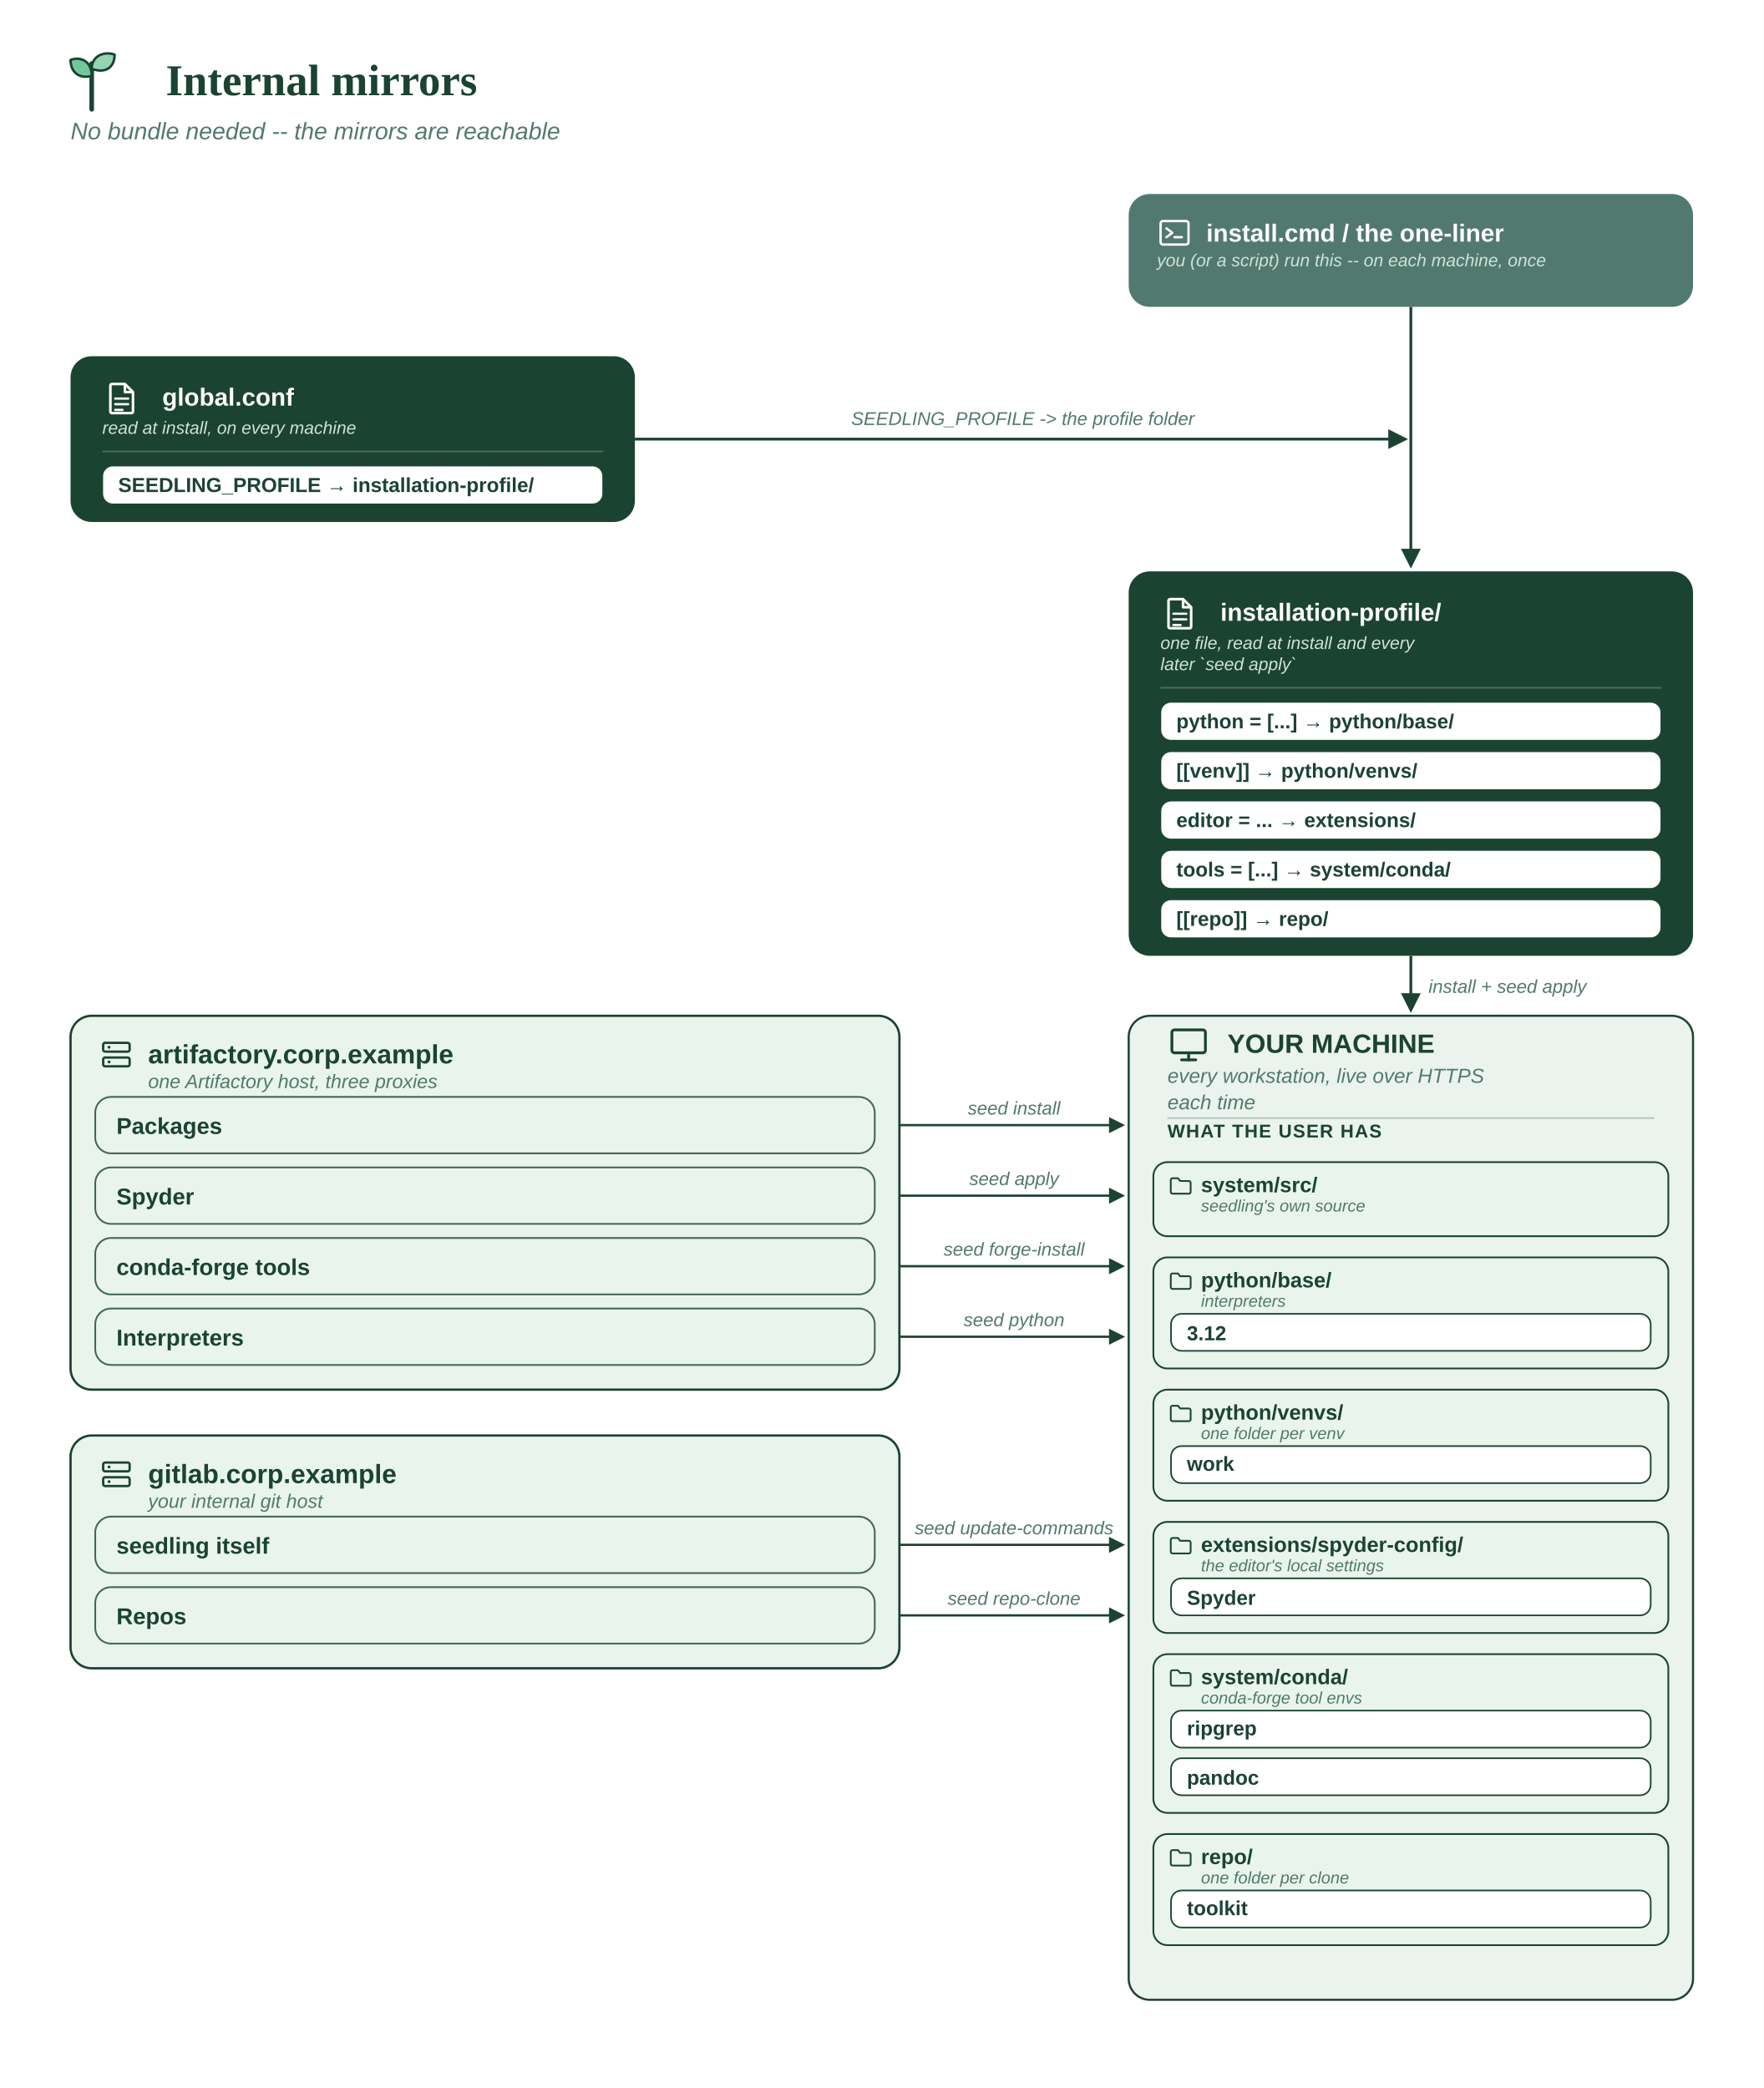
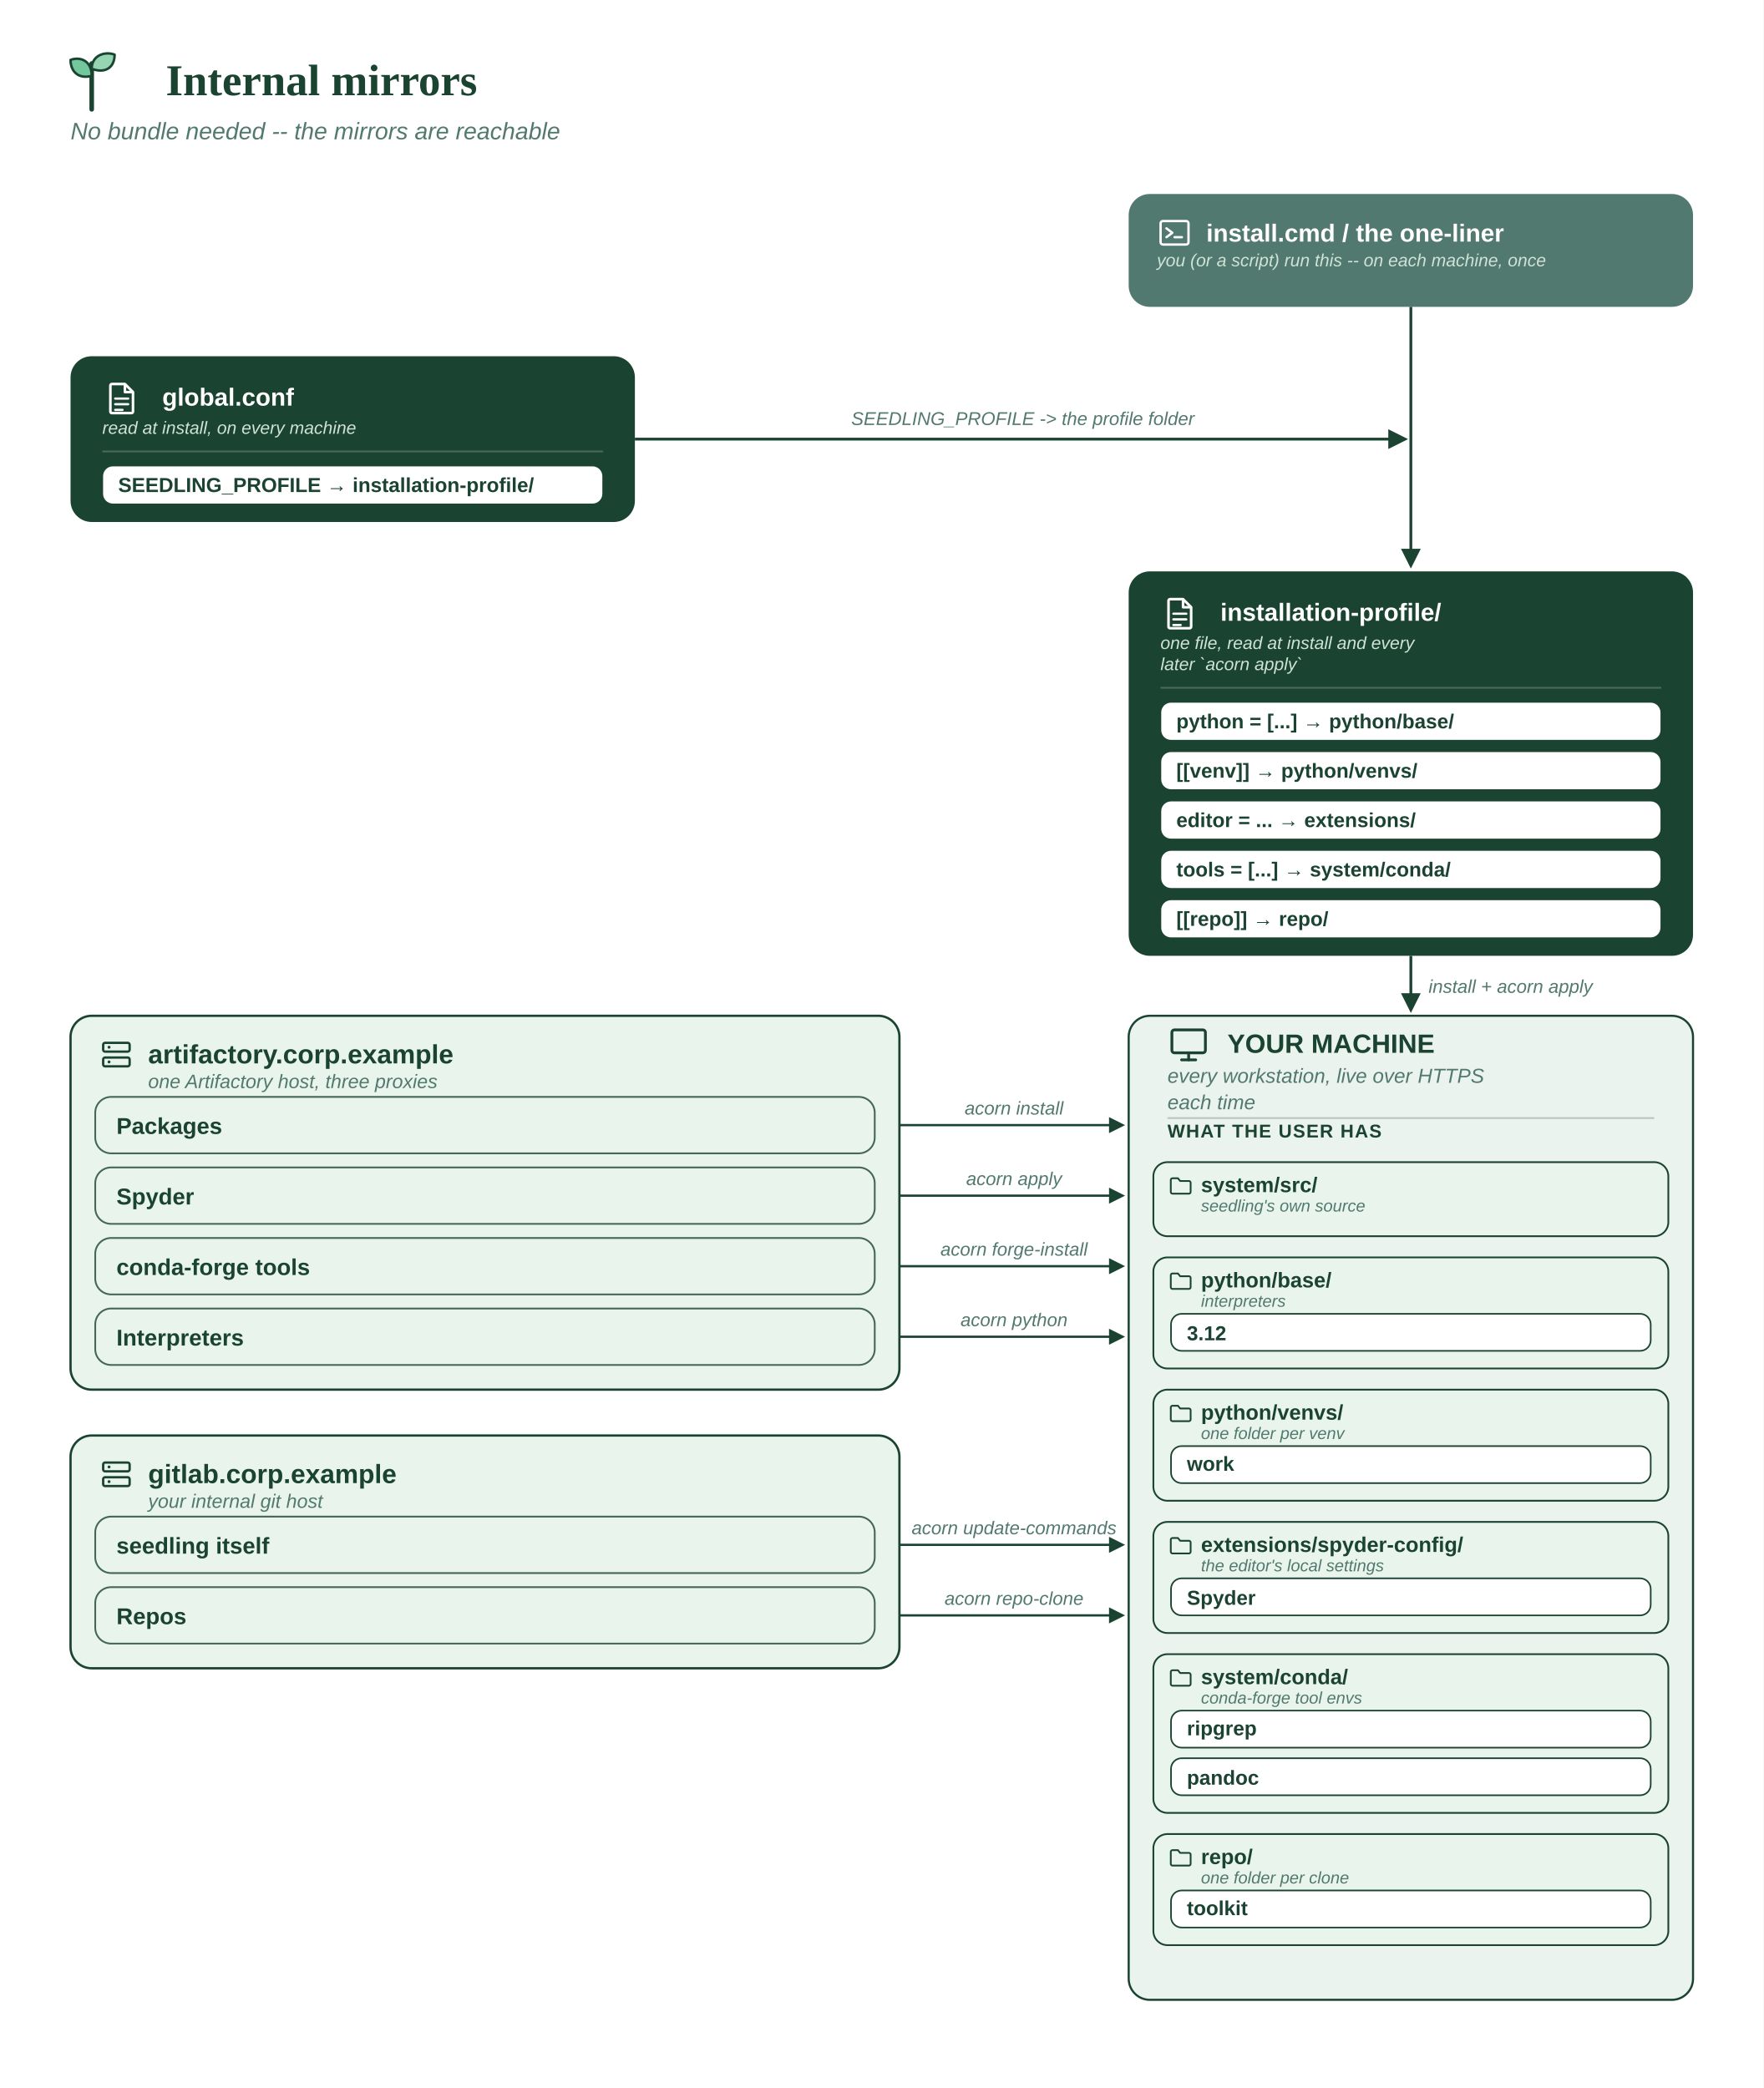
<svg xmlns="http://www.w3.org/2000/svg" viewBox="0 0 1000 1184" font-family="Arial, Helvetica, sans-serif">
  <defs>
    <defs>
      <style>
      .head  { font-family: Georgia, 'Times New Roman', serif; }
      .body  { font-family: Arial, Helvetica, sans-serif; }
      .fg    { fill: #1B4332; }
      .fw    { fill: #FFFFFF; }
      .fmute { fill: #52796F; }
    </style>
      <marker id="arrow" markerWidth="7" markerHeight="7" refX="5.5" refY="3.5" orient="auto">
        <path d="M0,0 L7,3.5 L0,7 Z" fill="#1B4332" />
      </marker>
      <symbol id="ic-cloud" viewBox="0 0 24 24">
        <path d="M6.5 18 C3.5 18 2 15.8 2 13.8 C2 11.6 3.8 10 5.8 10.1 C6.4 7.6 8.7 6 11.2 6.3 C13.6 6.6 15.4 8.6 15.5 11 C17.9 11.1 20 13 20 15.3 C20 17.4 18.2 18 17 18 Z" fill="none" stroke="currentColor" stroke-width="1.6" stroke-linejoin="round" />
      </symbol>
      <symbol id="ic-box" viewBox="0 0 24 24">
        <path d="M3 8 L12 4 L21 8 L12 12 Z" fill="none" stroke="currentColor" stroke-width="1.6" stroke-linejoin="round" />
        <path d="M3 8 V17 L12 21 V12" fill="none" stroke="currentColor" stroke-width="1.6" stroke-linejoin="round" />
        <path d="M21 8 V17 L12 21" fill="none" stroke="currentColor" stroke-width="1.6" stroke-linejoin="round" />
      </symbol>
      <symbol id="ic-server" viewBox="0 0 24 24">
        <rect x="3" y="4" width="18" height="6" rx="1.3" fill="none" stroke="currentColor" stroke-width="1.6" />
        <rect x="3" y="14" width="18" height="6" rx="1.3" fill="none" stroke="currentColor" stroke-width="1.6" />
        <circle cx="7" cy="7" r="1" fill="currentColor" />
        <circle cx="7" cy="17" r="1" fill="currentColor" />
      </symbol>
      <symbol id="ic-monitor" viewBox="0 0 24 24">
        <rect x="2.5" y="4" width="19" height="13" rx="1.4" fill="none" stroke="currentColor" stroke-width="1.6" />
        <line x1="8" y1="21" x2="16" y2="21" stroke="currentColor" stroke-width="1.6" stroke-linecap="round" />
        <line x1="12" y1="17" x2="12" y2="21" stroke="currentColor" stroke-width="1.6" stroke-linecap="round" />
      </symbol>
      <symbol id="ic-folder" viewBox="0 0 24 24">
        <path d="M3 6.5 C3 5.7 3.7 5 4.5 5 H9.5 L11.5 7.5 H19.5 C20.3 7.5 21 8.2 21 9 V17.5 C21 18.3 20.3 19 19.5 19 H4.5 C3.7 19 3 18.3 3 17.5 Z" fill="none" stroke="currentColor" stroke-width="1.6" stroke-linejoin="round" />
      </symbol>
      <symbol id="ic-doc" viewBox="0 0 24 24">
        <path d="M6 3 H14 L19 8 V20 C19 20.6 18.6 21 18 21 H6 C5.4 21 5 20.6 5 20 V4 C5 3.4 5.4 3 6 3 Z" fill="none" stroke="currentColor" stroke-width="1.6" stroke-linejoin="round" />
        <path d="M14 3 V8 H19" fill="none" stroke="currentColor" stroke-width="1.6" stroke-linejoin="round" />
        <line x1="8" y1="12" x2="16" y2="12" stroke="currentColor" stroke-width="1.4" stroke-linecap="round" />
        <line x1="8" y1="15.5" x2="16" y2="15.5" stroke="currentColor" stroke-width="1.4" stroke-linecap="round" />
        <line x1="8" y1="19" x2="12.5" y2="19" stroke="currentColor" stroke-width="1.4" stroke-linecap="round" />
      </symbol>
      <symbol id="ic-terminal" viewBox="0 0 24 24">
        <rect x="2.5" y="4" width="19" height="16" rx="1.6" fill="none" stroke="currentColor" stroke-width="1.6" />
        <path d="M6.5 9 L10.5 12 L6.5 15" fill="none" stroke="currentColor" stroke-width="1.6" stroke-linecap="round" stroke-linejoin="round" />
        <line x1="12" y1="15" x2="17" y2="15" stroke="currentColor" stroke-width="1.6" stroke-linecap="round" />
      </symbol>
    </defs>
  </defs>
  <rect x="0" y="0" width="1000" height="1184" fill="#FFFFFF" />
  <g transform="translate(40,20)">
    <path d="M12 42 V16" stroke="#1B4332" stroke-width="2.6" stroke-linecap="round" fill="none" />
    <path d="M12 23 C12 14 5 12 0 14 C0 21 5 25 12 23 Z" fill="#74C69D" stroke="#1B4332" stroke-width="1.4" stroke-linejoin="round" />
    <path d="M12 19 C12 11 20 9 25 11 C25 18 20 22 12 19 Z" fill="#95D5B2" stroke="#1B4332" stroke-width="1.4" stroke-linejoin="round" />
  </g>
  <text x="94" y="54" class="head fg" font-size="25" font-weight="700">Internal mirrors</text>
  <text x="40" y="79" class="body fmute" font-size="13.5" font-style="italic">No bundle needed -- the mirrors are reachable</text>
  <rect x="640" y="110" width="320" height="64" rx="12" fill="#52796F" />
  <use href="#ic-terminal" x="656" y="122" width="20" height="20" color="#FFFFFF" />
  <text x="684" y="137" class="body fw" font-size="14.0" font-weight="700">install.cmd  /  the one-liner</text>
  <text x="656" y="151" class="body" fill="#CFE3D6" font-size="10" font-style="italic">you (or a script) run this -- on each machine, once</text>
  <line x1="800" y1="174" x2="800" y2="320" stroke="#1B4332" stroke-width="1.6" marker-end="url(#arrow)" />
  <rect x="40" y="202" width="320" height="94" rx="12" fill="#1B4332" />
  <use href="#ic-doc" x="58" y="215" width="22" height="22" color="#FFFFFF" />
  <text x="92" y="230" class="body fw" font-size="14" font-weight="700">global.conf</text>
  <text x="58" y="246" class="body" fill="#CFE3D6" font-size="10" font-style="italic">read at install, on every machine</text>
  <line x1="58" y1="256" x2="342" y2="256" stroke="#FFFFFF" stroke-width="1" opacity="0.2" />
  <rect x="58" y="264" width="284" height="22" rx="6" fill="#FFFFFF" stroke="#1B4332" stroke-width="0.9" />
  <text x="67" y="279" class="body fg" font-size="11.5" font-weight="600">SEEDLING_PROFILE  →  installation-profile/</text>
  <line x1="360" y1="249" x2="796" y2="249" stroke="#1B4332" stroke-width="1.6" marker-end="url(#arrow)" />
  <text x="580" y="241" text-anchor="middle" class="body fmute" font-size="10.5" font-style="italic">SEEDLING_PROFILE -&gt; the profile folder</text>
  <rect x="640" y="324" width="320" height="218" rx="12" fill="#1B4332" />
  <use href="#ic-doc" x="658" y="337" width="22" height="22" color="#FFFFFF" />
  <text x="692" y="352" class="body fw" font-size="14.0" font-weight="700">installation-profile/</text>
  <text x="658" y="368" class="body" fill="#CFE3D6" font-size="10" font-style="italic">one file, read at install and every</text>
-   <text x="658" y="380" class="body" fill="#CFE3D6" font-size="10" font-style="italic">later `seed apply`</text>
+   <text x="658" y="380" class="body" fill="#CFE3D6" font-size="10" font-style="italic">later `acorn apply`</text>
  <line x1="658" y1="390" x2="942" y2="390" stroke="#FFFFFF" stroke-width="1" opacity="0.2" />
  <rect x="658" y="398" width="284" height="22" rx="6" fill="#FFFFFF" stroke="#1B4332" stroke-width="0.9" />
  <text x="667" y="413" class="body fg" font-size="11.5" font-weight="600">python = [...]  →  python/base/</text>
  <rect x="658" y="426" width="284" height="22" rx="6" fill="#FFFFFF" stroke="#1B4332" stroke-width="0.9" />
  <text x="667" y="441" class="body fg" font-size="11.5" font-weight="600">[[venv]]  →  python/venvs/</text>
  <rect x="658" y="454" width="284" height="22" rx="6" fill="#FFFFFF" stroke="#1B4332" stroke-width="0.9" />
  <text x="667" y="469" class="body fg" font-size="11.5" font-weight="600">editor = ...  →  extensions/</text>
  <rect x="658" y="482" width="284" height="22" rx="6" fill="#FFFFFF" stroke="#1B4332" stroke-width="0.9" />
  <text x="667" y="497" class="body fg" font-size="11.5" font-weight="600">tools = [...]  →  system/conda/</text>
  <rect x="658" y="510" width="284" height="22" rx="6" fill="#FFFFFF" stroke="#1B4332" stroke-width="0.9" />
  <text x="667" y="525" class="body fg" font-size="11.5" font-weight="600">[[repo]]  →  repo/</text>
  <line x1="800" y1="542" x2="800" y2="572" stroke="#1B4332" stroke-width="1.6" marker-end="url(#arrow)" />
-   <text x="810" y="563" class="body fmute" font-size="10.5" font-style="italic">install + seed apply</text>
+   <text x="810" y="563" class="body fmute" font-size="10.5" font-style="italic">install + acorn apply</text>
  <rect x="640" y="576" width="320" height="558" rx="12" fill="#EAF3EE" stroke="#1B4332" stroke-width="1.2" />
  <use href="#ic-monitor" x="662" y="580" width="24" height="24" color="#1B4332" />
  <text x="696" y="597" class="body fg" font-size="15" font-weight="700">YOUR MACHINE</text>
  <text x="662" y="614" class="body fmute" font-size="11.5" font-style="italic">every workstation, live over HTTPS</text>
  <text x="662" y="629" class="body fmute" font-size="11.5" font-style="italic">each time</text>
  <line x1="662" y1="634" x2="938" y2="634" stroke="#1B4332" stroke-width="1" opacity="0.25" />
  <text x="662" y="645" class="body fg" font-size="10.5" font-weight="700" letter-spacing="0.6">WHAT THE USER HAS</text>
  <rect x="654" y="659" width="292" height="42" rx="8" fill="#E9F5EC" stroke="#1B4332" stroke-width="1" />
  <use href="#ic-folder" x="662" y="665" width="15" height="15" color="#1B4332" />
  <text x="681" y="676" class="body fg" font-size="12.0" font-weight="700">system/src/</text>
  <text x="681" y="687" class="body fmute" font-size="9.5" font-style="italic">seedling's own source</text>
  <rect x="654" y="713" width="292" height="63" rx="8" fill="#E9F5EC" stroke="#1B4332" stroke-width="1" />
  <use href="#ic-folder" x="662" y="719" width="15" height="15" color="#1B4332" />
  <text x="681" y="730" class="body fg" font-size="12.0" font-weight="700">python/base/</text>
  <text x="681" y="741" class="body fmute" font-size="9.5" font-style="italic">interpreters</text>
  <rect x="664" y="745" width="272" height="21" rx="6" fill="#FFFFFF" stroke="#1B4332" stroke-width="0.9" />
  <text x="673" y="760" class="body fg" font-size="11.5" font-weight="600">3.12</text>
  <rect x="654" y="788" width="292" height="63" rx="8" fill="#E9F5EC" stroke="#1B4332" stroke-width="1" />
  <use href="#ic-folder" x="662" y="794" width="15" height="15" color="#1B4332" />
  <text x="681" y="805" class="body fg" font-size="12.0" font-weight="700">python/venvs/</text>
  <text x="681" y="816" class="body fmute" font-size="9.5" font-style="italic">one folder per venv</text>
  <rect x="664" y="820" width="272" height="21" rx="6" fill="#FFFFFF" stroke="#1B4332" stroke-width="0.9" />
  <text x="673" y="834" class="body fg" font-size="11.5" font-weight="600">work</text>
  <rect x="654" y="863" width="292" height="63" rx="8" fill="#E9F5EC" stroke="#1B4332" stroke-width="1" />
  <use href="#ic-folder" x="662" y="869" width="15" height="15" color="#1B4332" />
  <text x="681" y="880" class="body fg" font-size="12.0" font-weight="700">extensions/spyder-config/</text>
  <text x="681" y="891" class="body fmute" font-size="9.5" font-style="italic">the editor's local settings</text>
  <rect x="664" y="895" width="272" height="21" rx="6" fill="#FFFFFF" stroke="#1B4332" stroke-width="0.9" />
  <text x="673" y="910" class="body fg" font-size="11.5" font-weight="600">Spyder</text>
  <rect x="654" y="938" width="292" height="90" rx="8" fill="#E9F5EC" stroke="#1B4332" stroke-width="1" />
  <use href="#ic-folder" x="662" y="944" width="15" height="15" color="#1B4332" />
  <text x="681" y="955" class="body fg" font-size="12.0" font-weight="700">system/conda/</text>
  <text x="681" y="966" class="body fmute" font-size="9.5" font-style="italic">conda-forge tool envs</text>
  <rect x="664" y="970" width="272" height="21" rx="6" fill="#FFFFFF" stroke="#1B4332" stroke-width="0.9" />
  <text x="673" y="984" class="body fg" font-size="11.5" font-weight="600">ripgrep</text>
  <rect x="664" y="997" width="272" height="21" rx="6" fill="#FFFFFF" stroke="#1B4332" stroke-width="0.9" />
  <text x="673" y="1012" class="body fg" font-size="11.5" font-weight="600">pandoc</text>
  <rect x="654" y="1040" width="292" height="63" rx="8" fill="#E9F5EC" stroke="#1B4332" stroke-width="1" />
  <use href="#ic-folder" x="662" y="1046" width="15" height="15" color="#1B4332" />
  <text x="681" y="1057" class="body fg" font-size="12.0" font-weight="700">repo/</text>
  <text x="681" y="1068" class="body fmute" font-size="9.5" font-style="italic">one folder per clone</text>
  <rect x="664" y="1072" width="272" height="21" rx="6" fill="#FFFFFF" stroke="#1B4332" stroke-width="0.9" />
  <text x="673" y="1086" class="body fg" font-size="11.5" font-weight="600">toolkit</text>
  <rect x="40" y="576" width="470" height="212" rx="12" fill="#E9F5EC" stroke="#1B4332" stroke-width="1.3" />
  <use href="#ic-server" x="56" y="588" width="20" height="20" color="#1B4332" />
  <text x="84" y="603" class="body fg" font-size="15.0" font-weight="700">artifactory.corp.example</text>
  <text x="84" y="617" class="body fmute" font-size="11.0" font-style="italic">one Artifactory host, three proxies</text>
  <rect x="54" y="622" width="442" height="32" rx="9" fill="#E9F5EC" stroke="#1B4332" stroke-width="1" opacity="0.8" />
  <text x="66" y="643" class="body fg" font-size="13.0" font-weight="700">Packages</text>
  <line x1="510" y1="638" x2="636" y2="638" stroke="#1B4332" stroke-width="1.3" marker-end="url(#arrow)" />
-   <text x="575" y="632" text-anchor="middle" class="body fmute" font-size="10.5" font-style="italic">seed install</text>
+   <text x="575" y="632" text-anchor="middle" class="body fmute" font-size="10.5" font-style="italic">acorn install</text>
  <rect x="54" y="662" width="442" height="32" rx="9" fill="#E9F5EC" stroke="#1B4332" stroke-width="1" opacity="0.8" />
  <text x="66" y="683" class="body fg" font-size="13.0" font-weight="700">Spyder</text>
  <line x1="510" y1="678" x2="636" y2="678" stroke="#1B4332" stroke-width="1.3" marker-end="url(#arrow)" />
-   <text x="575" y="672" text-anchor="middle" class="body fmute" font-size="10.5" font-style="italic">seed apply</text>
+   <text x="575" y="672" text-anchor="middle" class="body fmute" font-size="10.5" font-style="italic">acorn apply</text>
  <rect x="54" y="702" width="442" height="32" rx="9" fill="#E9F5EC" stroke="#1B4332" stroke-width="1" opacity="0.8" />
  <text x="66" y="723" class="body fg" font-size="13.0" font-weight="700">conda-forge tools</text>
  <line x1="510" y1="718" x2="636" y2="718" stroke="#1B4332" stroke-width="1.3" marker-end="url(#arrow)" />
-   <text x="575" y="712" text-anchor="middle" class="body fmute" font-size="10.5" font-style="italic">seed forge-install</text>
+   <text x="575" y="712" text-anchor="middle" class="body fmute" font-size="10.5" font-style="italic">acorn forge-install</text>
  <rect x="54" y="742" width="442" height="32" rx="9" fill="#E9F5EC" stroke="#1B4332" stroke-width="1" opacity="0.8" />
  <text x="66" y="763" class="body fg" font-size="13.0" font-weight="700">Interpreters</text>
  <line x1="510" y1="758" x2="636" y2="758" stroke="#1B4332" stroke-width="1.3" marker-end="url(#arrow)" />
-   <text x="575" y="752" text-anchor="middle" class="body fmute" font-size="10.5" font-style="italic">seed python</text>
+   <text x="575" y="752" text-anchor="middle" class="body fmute" font-size="10.5" font-style="italic">acorn python</text>
  <rect x="40" y="814" width="470" height="132" rx="12" fill="#E9F5EC" stroke="#1B4332" stroke-width="1.3" />
  <use href="#ic-server" x="56" y="826" width="20" height="20" color="#1B4332" />
  <text x="84" y="841" class="body fg" font-size="15.0" font-weight="700">gitlab.corp.example</text>
  <text x="84" y="855" class="body fmute" font-size="11.0" font-style="italic">your internal git host</text>
  <rect x="54" y="860" width="442" height="32" rx="9" fill="#E9F5EC" stroke="#1B4332" stroke-width="1" opacity="0.8" />
  <text x="66" y="881" class="body fg" font-size="13.0" font-weight="700">seedling itself</text>
  <line x1="510" y1="876" x2="636" y2="876" stroke="#1B4332" stroke-width="1.3" marker-end="url(#arrow)" />
-   <text x="575" y="870" text-anchor="middle" class="body fmute" font-size="10.5" font-style="italic">seed update-commands</text>
+   <text x="575" y="870" text-anchor="middle" class="body fmute" font-size="10.5" font-style="italic">acorn update-commands</text>
  <rect x="54" y="900" width="442" height="32" rx="9" fill="#E9F5EC" stroke="#1B4332" stroke-width="1" opacity="0.8" />
  <text x="66" y="921" class="body fg" font-size="13.0" font-weight="700">Repos</text>
  <line x1="510" y1="916" x2="636" y2="916" stroke="#1B4332" stroke-width="1.3" marker-end="url(#arrow)" />
-   <text x="575" y="910" text-anchor="middle" class="body fmute" font-size="10.5" font-style="italic">seed repo-clone</text>
+   <text x="575" y="910" text-anchor="middle" class="body fmute" font-size="10.5" font-style="italic">acorn repo-clone</text>
</svg>
